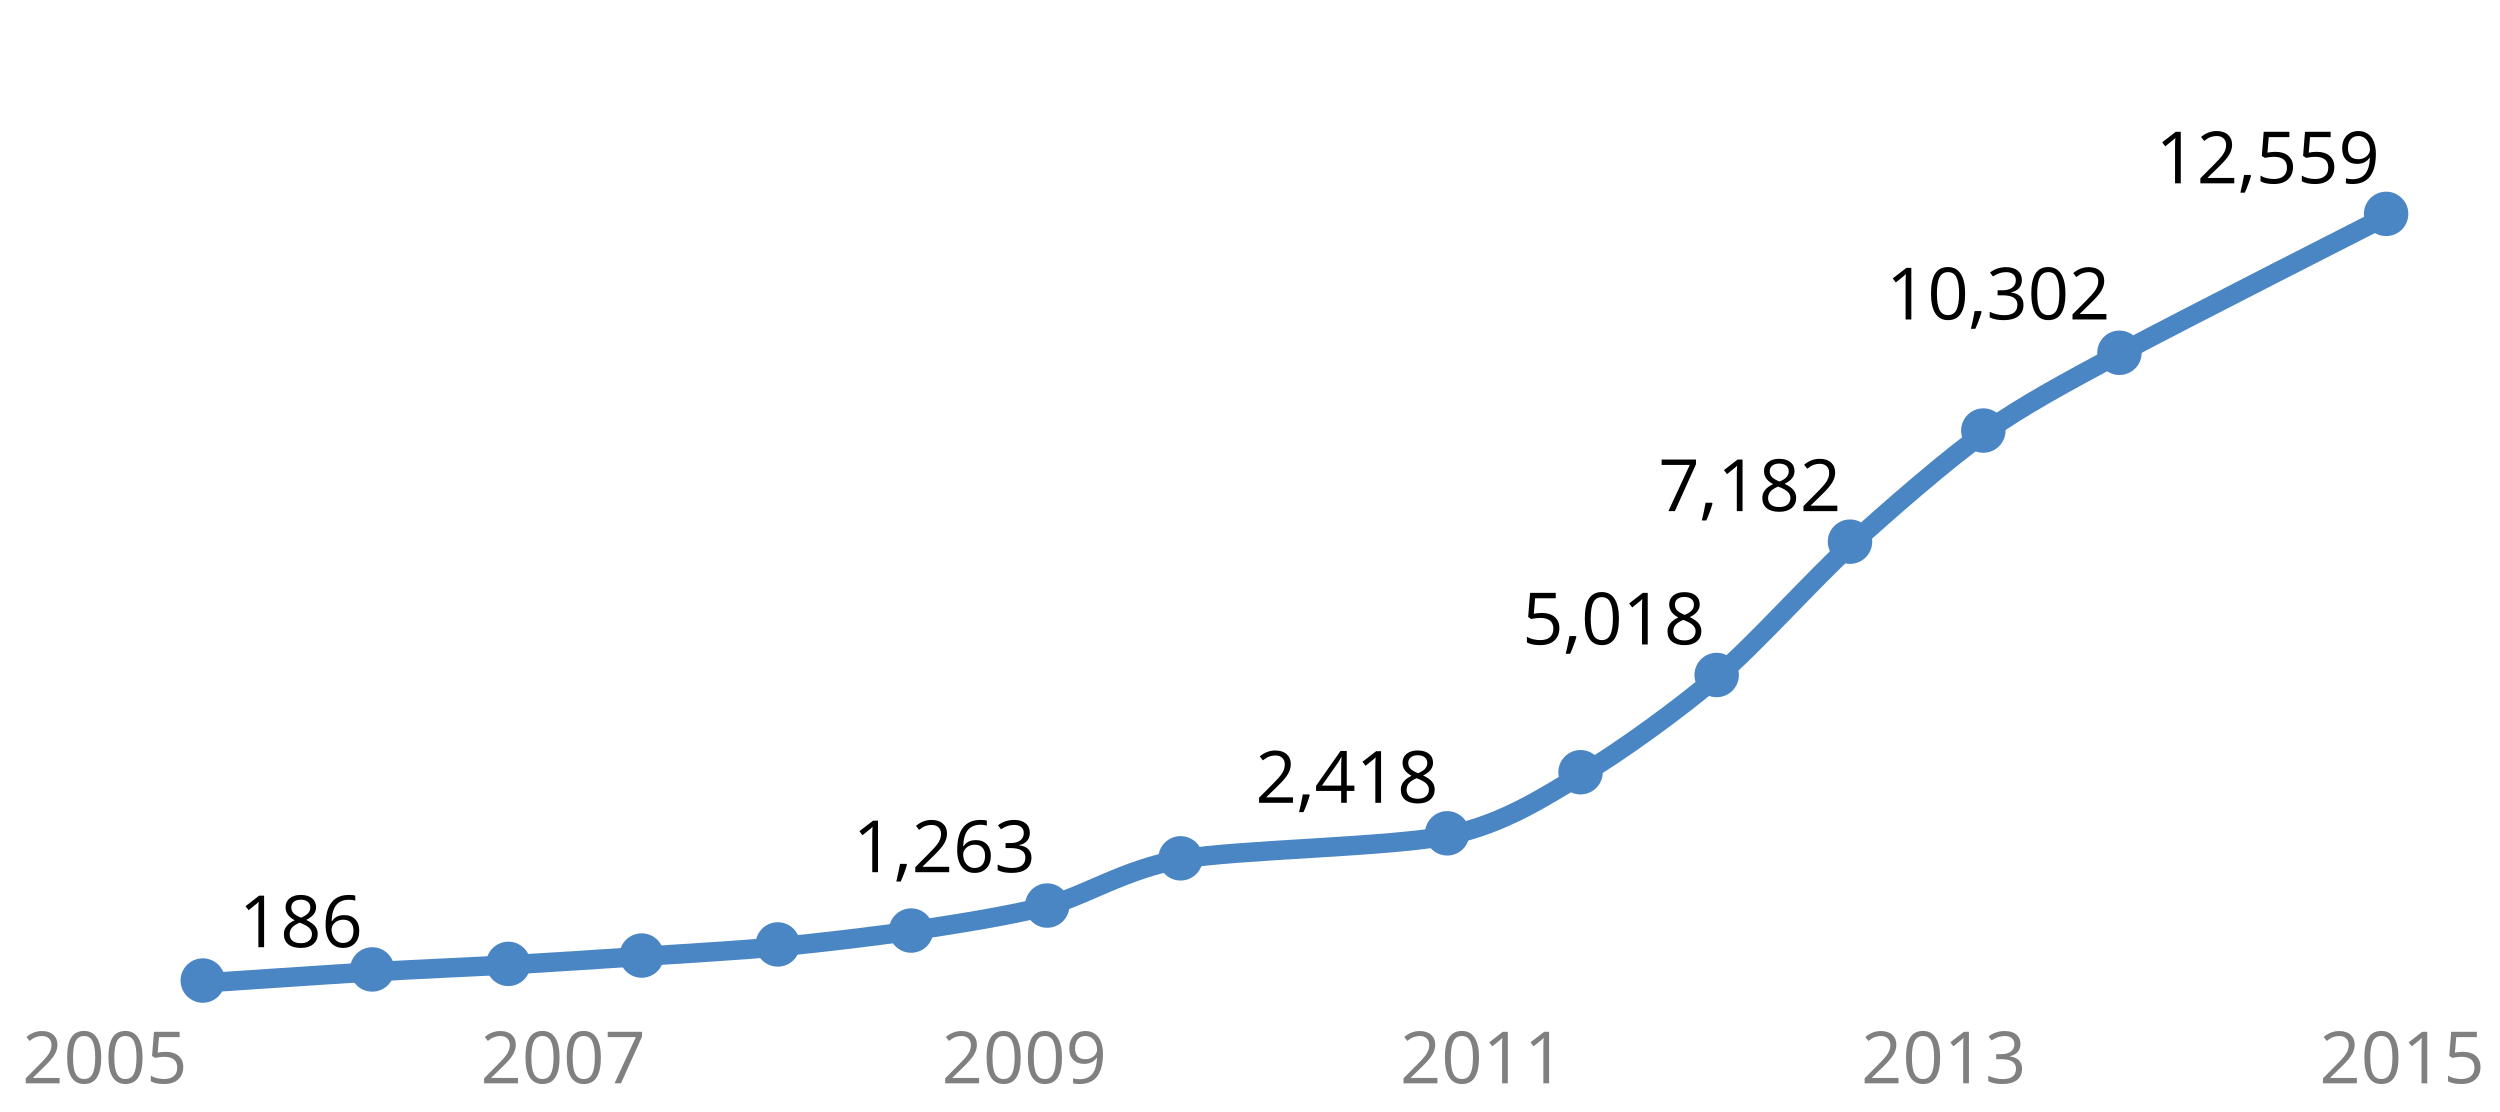
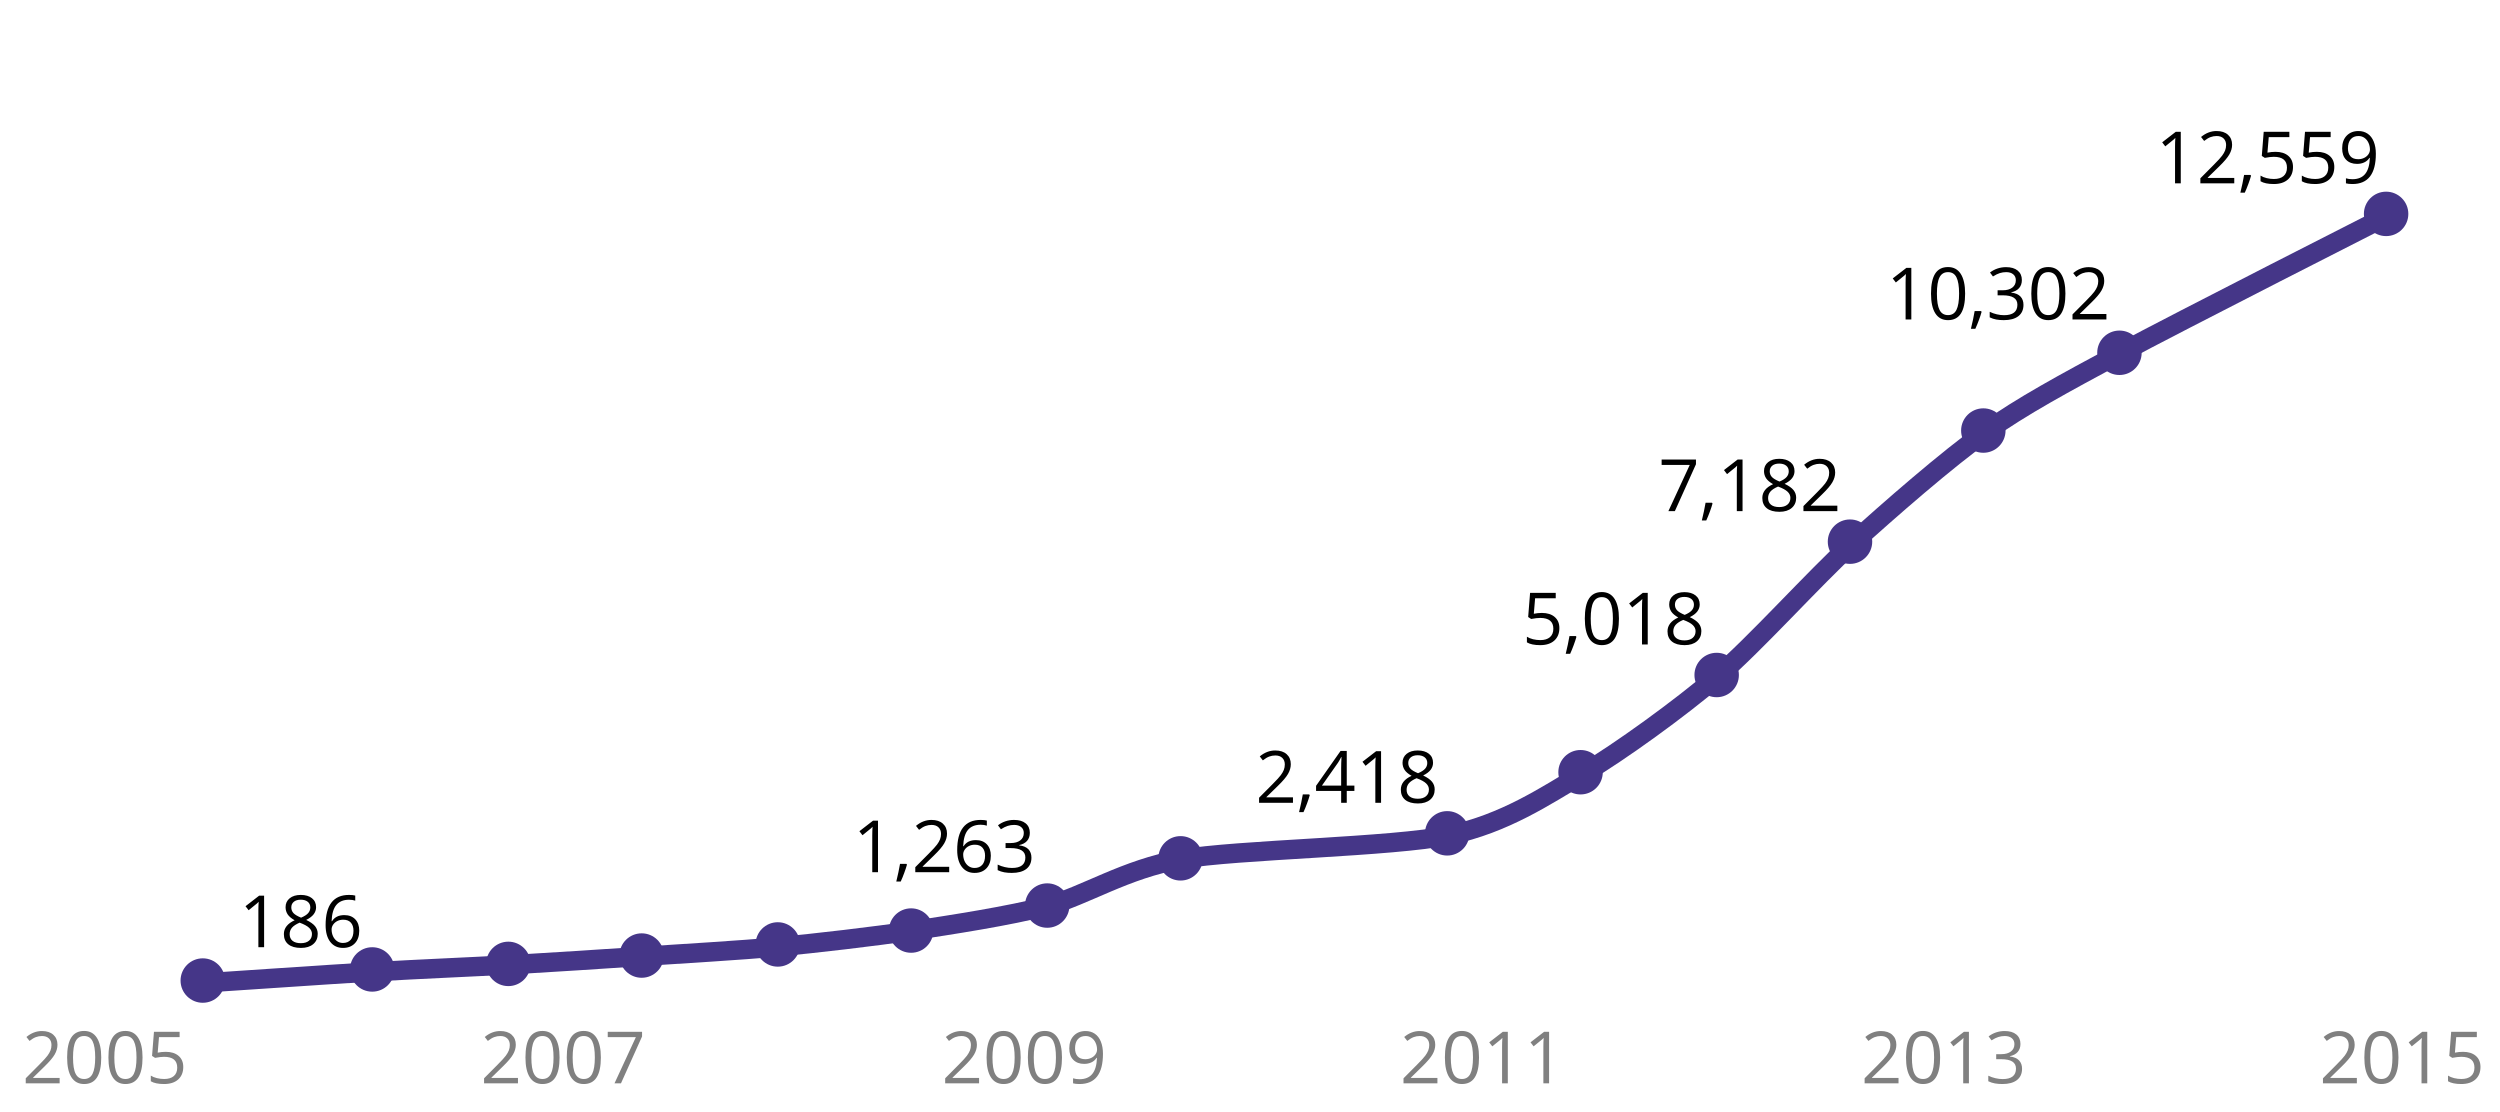
<svg xmlns="http://www.w3.org/2000/svg" version="1.1" width="900px" height="400px">
  <style>
  @font-face{
   font-family: 'Open Sans';
   src: url(../../_shared/fonts/OpenSans.woff) format('woff')
  }

  text {
    font: 26px 'Open Sans';
    stroke-width: 0 !important;
  }
  #labels text {
    fill: gray;
  }

  path {
    fill: none;
-     stroke: #4B86C4;
+     stroke: #453688;
    stroke-width: 7;
  }
  circle {
-     fill: #4B86C4;
+     fill: #453688;
  }
</style>
  <g id="labels">
    <text x="8" y="390">2005</text>
    <text x="173" y="390">2007</text>
    <text x="339" y="390">2009</text>
    <text x="504" y="390">2011</text>
    <text x="670" y="390">2013</text>
    <text x="835" y="390">2015</text>
  </g>
  <path d="M73.07,353.88   c0,0,46.57-3.16,61.89-4.07c15.32-0.91,35.12-1.71,48.52-2.48c13.4-0.77,34.66-2.16,48.06-3.06c13.4-0.9,35.08-2.13,48.51-3.41   c13.43-1.28,34.83-3.74,48.29-5.79c13.46-2.04,35.31-5.38,48.74-8.95c13.43-3.57,27.99-13.27,48.06-16.79   c20.07-3.53,76.51-4.37,96.58-8.63c20.07-4.26,34.66-14.16,48.06-22.09c13.4-7.94,35.09-23.64,48.51-35.12   c13.43-11.48,34.92-35.43,48.29-47.62c13.37-12.19,34.66-30.73,48.06-40.25c13.4-9.53,28.39-17.58,48.52-28.41   c20.13-10.83,96.58-49.67,96.58-49.67" />
  <circle cx="73" cy="353" r="8" />
  <circle cx="134" cy="349" r="8" />
  <circle cx="183" cy="347" r="8" />
  <circle cx="231" cy="344" r="8" />
  <circle cx="280" cy="340" r="8" />
  <circle cx="328" cy="335" r="8" />
  <circle cx="377" cy="326" r="8" />
  <circle cx="425" cy="309" r="8" />
  <circle cx="521" cy="300" r="8" />
  <circle cx="569" cy="278" r="8" />
  <circle cx="618" cy="243" r="8" />
  <circle cx="666" cy="195" r="8" />
  <circle cx="714" cy="155" r="8" />
  <circle cx="763" cy="127" r="8" />
  <circle cx="859" cy="77" r="8" />
  <text x="86" y="341">186</text>
  <text x="307" y="314">1,263</text>
  <text x="452" y="289">2,418</text>
  <text x="548" y="232">5,018</text>
  <text x="597" y="184">7,182</text>
  <text x="679" y="115">10,302</text>
  <text x="776" y="66">12,559</text>
</svg>
